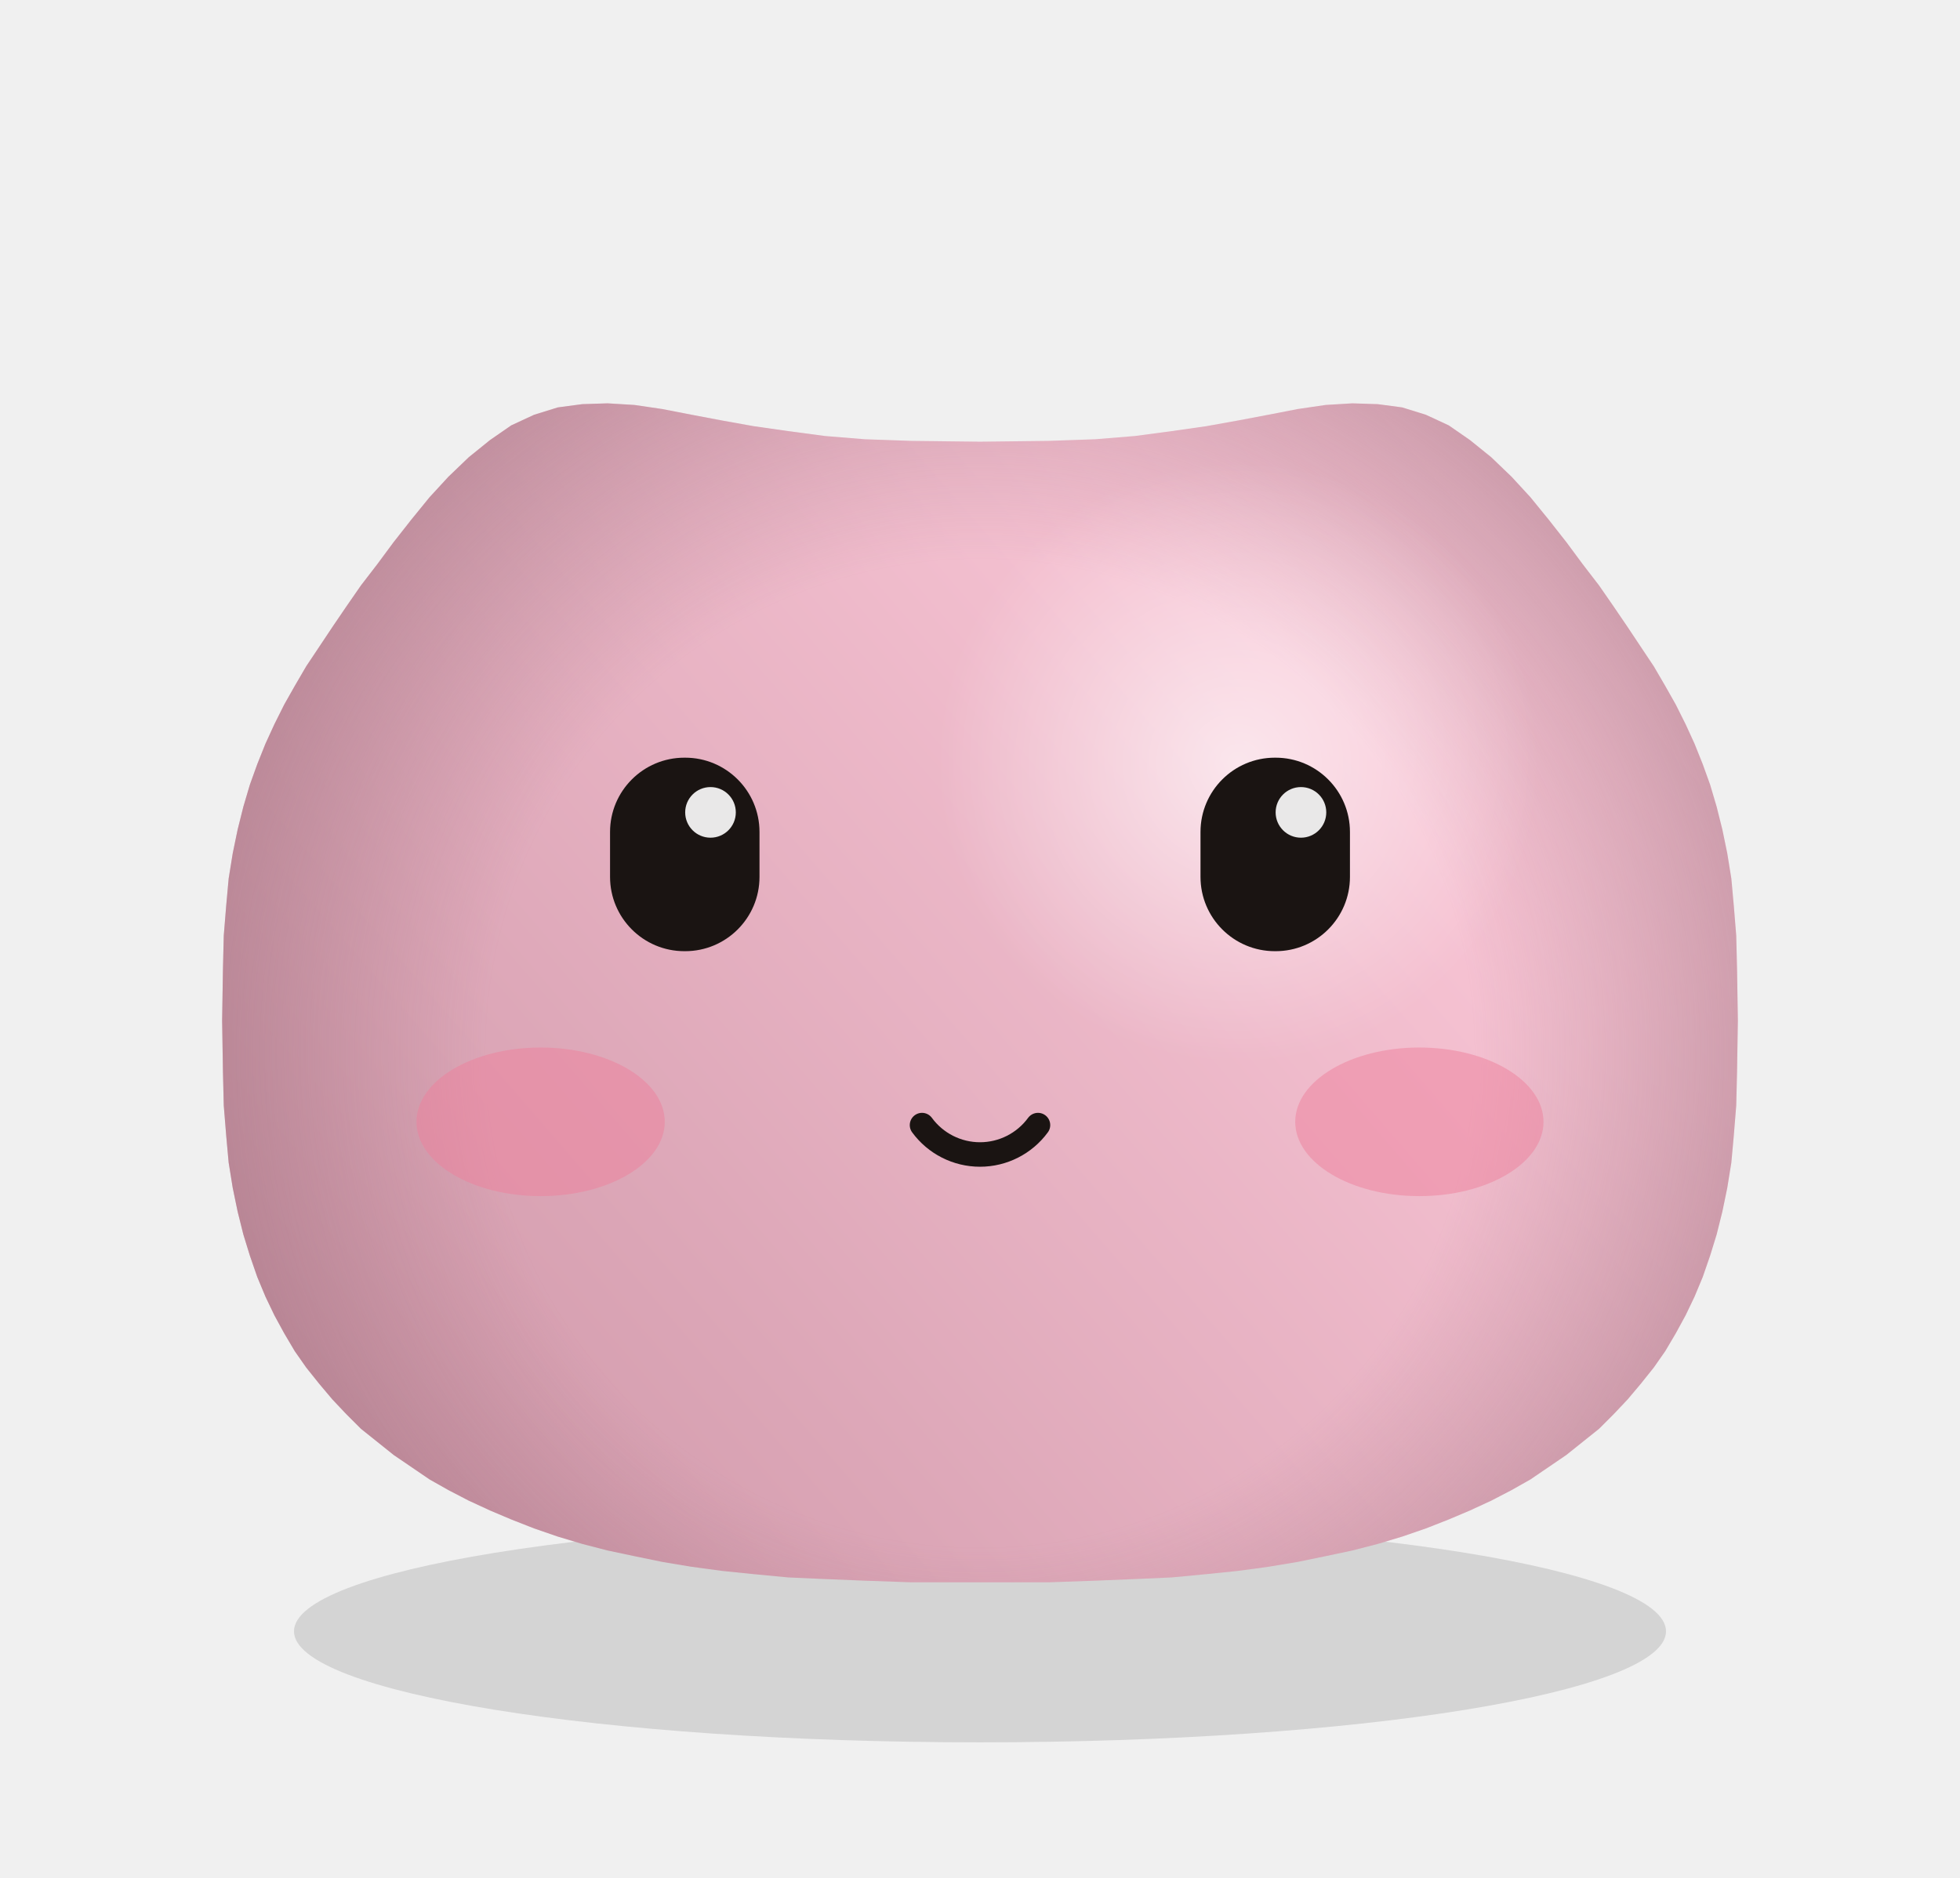
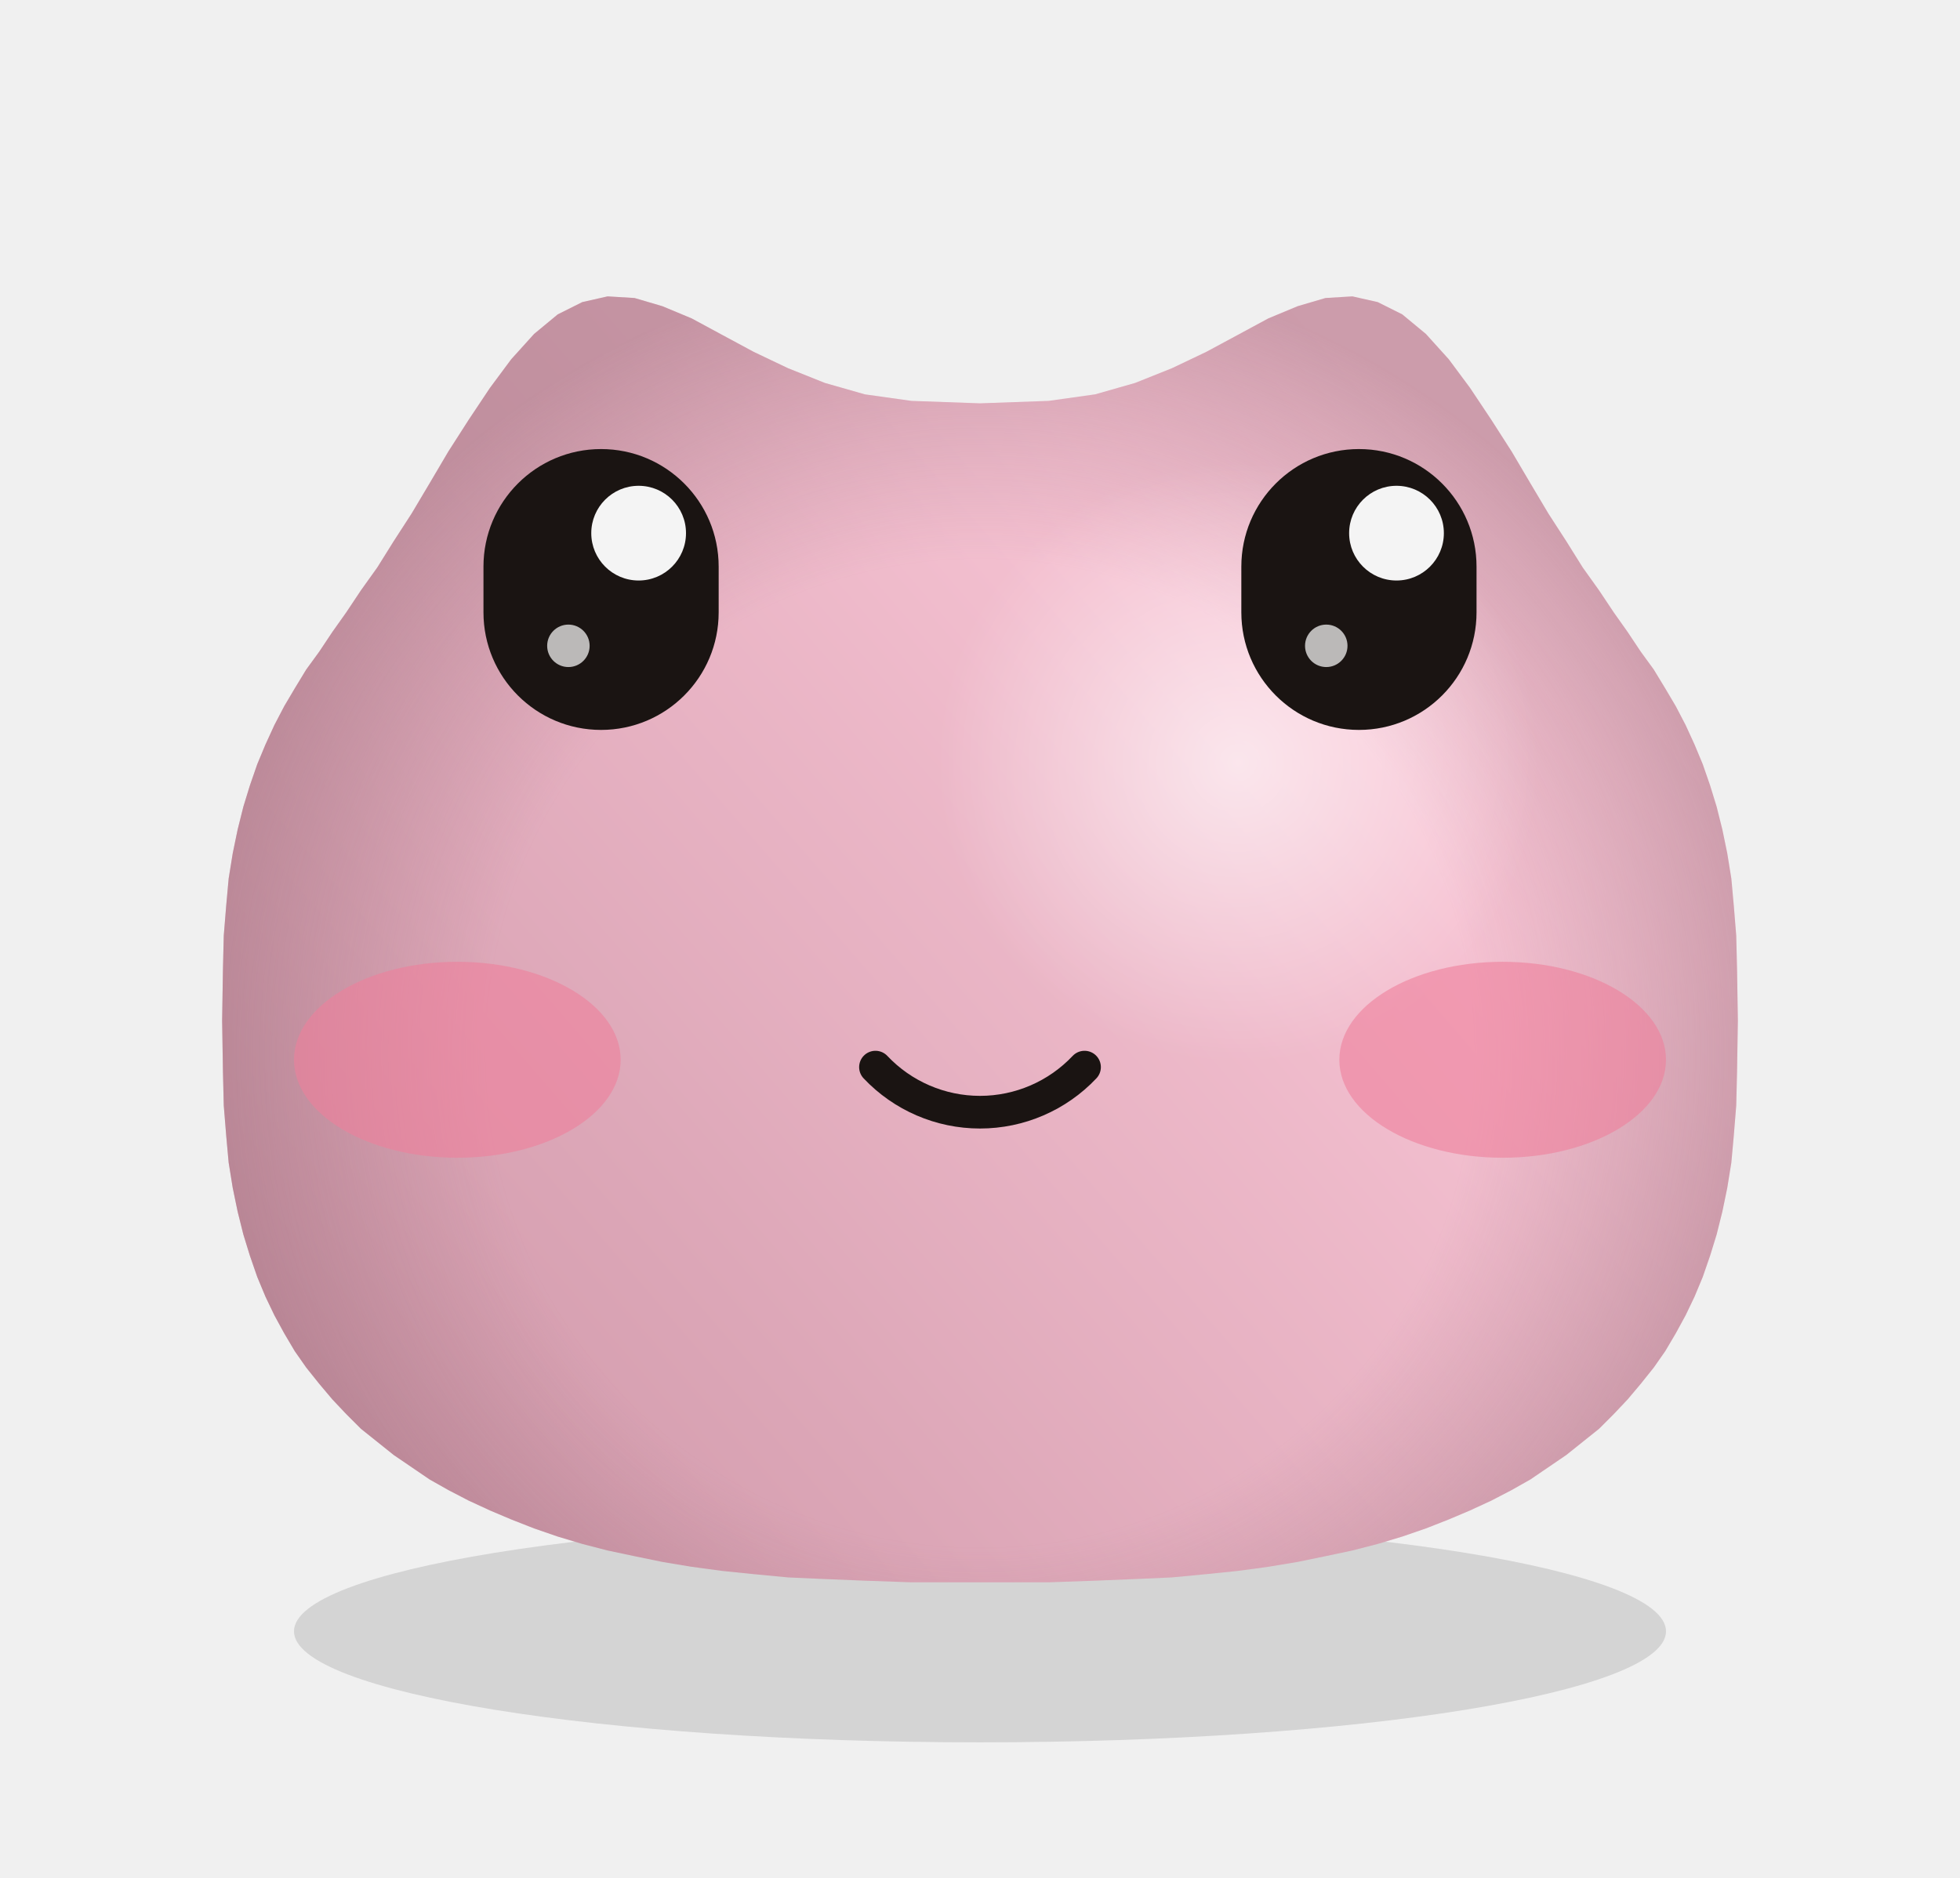
<svg xmlns="http://www.w3.org/2000/svg" viewBox="-120 -125 240 230" width="240" height="230">
  <defs>
    <linearGradient id="g" gradientUnits="userSpaceOnUse" x1="65.0" y1="-58.5" x2="-74.2" y2="61.9">
      <stop offset="0" stop-color="#ffccdc" />
      <stop offset="1" stop-color="#cf98a9" />
    </linearGradient>
    <radialGradient id="r" gradientUnits="userSpaceOnUse" cx="0" cy="4" r="97.4">
      <stop offset=".62" stop-color="#996b79" stop-opacity="0" />
      <stop offset="1" stop-color="#996b79" stop-opacity=".5" />
    </radialGradient>
    <radialGradient id="h" gradientUnits="userSpaceOnUse" cx="31.6" cy="-31.6" r="36.8">
      <stop offset="0" stop-color="#fff" stop-opacity=".6" />
      <stop offset="1" stop-color="#fff" stop-opacity="0" />
    </radialGradient>
  </defs>
  <ellipse cx="0" cy="74.8" rx="84.0" ry="13.6" fill="#000" opacity=".12" />
-   <path d="M92.8 0.0 L92.7 6.3 L92.6 10.4 L92.3 14.1 L92.0 17.4 L91.5 20.5 L90.9 23.4 L90.2 26.2 L89.4 28.8 L88.5 31.4 L87.5 33.8 L86.4 36.1 L85.2 38.3 L83.9 40.5 L82.5 42.5 L80.9 44.5 L79.3 46.4 L77.6 48.2 L75.8 50.0 L73.8 51.6 L71.8 53.2 L69.6 54.7 L67.4 56.2 L65.1 57.5 L62.6 58.8 L60.0 60.0 L57.4 61.1 L54.6 62.2 L51.7 63.2 L48.7 64.1 L45.6 64.9 L42.3 65.6 L38.9 66.3 L35.3 66.9 L31.6 67.4 L27.7 67.8 L23.5 68.2 L19.0 68.4 L14.1 68.6 L8.4 68.8 L0.0 68.8 L-8.4 68.8 L-14.1 68.6 L-19.0 68.4 L-23.5 68.2 L-27.7 67.8 L-31.6 67.4 L-35.3 66.9 L-38.9 66.3 L-42.3 65.6 L-45.6 64.9 L-48.7 64.1 L-51.7 63.2 L-54.6 62.2 L-57.4 61.1 L-60.0 60.0 L-62.6 58.8 L-65.1 57.5 L-67.4 56.2 L-69.6 54.7 L-71.8 53.2 L-73.8 51.6 L-75.8 50.0 L-77.6 48.2 L-79.3 46.4 L-80.9 44.5 L-82.5 42.5 L-83.9 40.5 L-85.2 38.3 L-86.4 36.1 L-87.5 33.8 L-88.5 31.4 L-89.4 28.8 L-90.2 26.2 L-90.9 23.4 L-91.5 20.5 L-92.0 17.4 L-92.3 14.1 L-92.6 10.4 L-92.7 6.3 L-92.8 0.0 L-92.7 -6.3 L-92.6 -10.4 L-92.3 -14.1 L-92.0 -17.4 L-91.5 -20.5 L-90.9 -23.4 L-90.2 -26.2 L-89.4 -28.9 L-88.5 -31.4 L-87.5 -33.9 L-86.4 -36.3 L-85.2 -38.7 L-83.9 -41.0 L-82.5 -43.4 L-80.9 -45.8 L-79.3 -48.2 L-77.6 -50.7 L-75.8 -53.3 L-73.8 -55.9 L-71.8 -58.6 L-69.6 -61.4 L-67.4 -64.1 L-65.1 -66.6 L-62.6 -69.0 L-60.0 -71.1 L-57.4 -72.9 L-54.6 -74.2 L-51.7 -75.1 L-48.7 -75.5 L-45.6 -75.6 L-42.3 -75.4 L-38.9 -74.9 L-35.3 -74.2 L-31.6 -73.5 L-27.7 -72.8 L-23.5 -72.2 L-19.0 -71.6 L-14.1 -71.2 L-8.4 -71.0 L-0.0 -70.9 L8.4 -71.0 L14.1 -71.2 L19.0 -71.6 L23.5 -72.2 L27.7 -72.8 L31.6 -73.5 L35.3 -74.2 L38.9 -74.9 L42.3 -75.4 L45.6 -75.6 L48.7 -75.5 L51.7 -75.1 L54.6 -74.2 L57.4 -72.9 L60.0 -71.1 L62.6 -69.0 L65.1 -66.6 L67.4 -64.1 L69.6 -61.4 L71.8 -58.6 L73.8 -55.9 L75.8 -53.3 L77.6 -50.7 L79.3 -48.2 L80.9 -45.8 L82.5 -43.4 L83.9 -41.0 L85.2 -38.7 L86.4 -36.3 L87.5 -33.9 L88.5 -31.4 L89.4 -28.9 L90.2 -26.2 L90.9 -23.4 L91.5 -20.5 L92.0 -17.4 L92.3 -14.1 L92.6 -10.4 L92.7 -6.3Z" fill="url(#g)" />
-   <path d="M92.8 0.0 L92.7 6.3 L92.6 10.4 L92.3 14.1 L92.0 17.4 L91.5 20.5 L90.9 23.4 L90.2 26.2 L89.4 28.8 L88.5 31.4 L87.5 33.8 L86.4 36.1 L85.2 38.3 L83.9 40.5 L82.5 42.5 L80.9 44.5 L79.3 46.4 L77.6 48.2 L75.8 50.0 L73.8 51.6 L71.8 53.2 L69.6 54.7 L67.4 56.2 L65.1 57.5 L62.6 58.8 L60.0 60.0 L57.4 61.1 L54.6 62.2 L51.7 63.2 L48.7 64.1 L45.6 64.9 L42.3 65.6 L38.9 66.3 L35.3 66.9 L31.6 67.4 L27.7 67.8 L23.5 68.2 L19.0 68.4 L14.1 68.6 L8.4 68.8 L0.0 68.8 L-8.4 68.8 L-14.1 68.6 L-19.0 68.4 L-23.5 68.2 L-27.7 67.8 L-31.6 67.4 L-35.3 66.9 L-38.9 66.3 L-42.3 65.6 L-45.6 64.9 L-48.7 64.1 L-51.7 63.2 L-54.6 62.2 L-57.4 61.1 L-60.0 60.0 L-62.6 58.8 L-65.1 57.5 L-67.4 56.2 L-69.6 54.7 L-71.8 53.2 L-73.8 51.6 L-75.8 50.0 L-77.6 48.2 L-79.3 46.4 L-80.9 44.5 L-82.5 42.5 L-83.9 40.5 L-85.2 38.3 L-86.4 36.1 L-87.5 33.8 L-88.5 31.4 L-89.4 28.8 L-90.2 26.2 L-90.9 23.4 L-91.5 20.5 L-92.0 17.4 L-92.3 14.1 L-92.6 10.4 L-92.7 6.3 L-92.8 0.0 L-92.7 -6.3 L-92.6 -10.4 L-92.3 -14.1 L-92.0 -17.4 L-91.5 -20.5 L-90.9 -23.4 L-90.2 -26.2 L-89.4 -28.9 L-88.5 -31.4 L-87.5 -33.9 L-86.4 -36.3 L-85.2 -38.7 L-83.9 -41.0 L-82.5 -43.4 L-80.9 -45.8 L-79.3 -48.2 L-77.6 -50.7 L-75.8 -53.3 L-73.8 -55.9 L-71.8 -58.6 L-69.6 -61.4 L-67.4 -64.1 L-65.1 -66.6 L-62.6 -69.0 L-60.0 -71.1 L-57.4 -72.9 L-54.6 -74.2 L-51.7 -75.1 L-48.7 -75.5 L-45.6 -75.6 L-42.3 -75.4 L-38.9 -74.9 L-35.3 -74.2 L-31.6 -73.5 L-27.7 -72.8 L-23.5 -72.2 L-19.0 -71.6 L-14.1 -71.2 L-8.4 -71.0 L-0.0 -70.9 L8.4 -71.0 L14.1 -71.2 L19.0 -71.6 L23.5 -72.2 L27.7 -72.8 L31.6 -73.5 L35.3 -74.2 L38.9 -74.9 L42.3 -75.4 L45.6 -75.6 L48.7 -75.5 L51.7 -75.1 L54.6 -74.2 L57.4 -72.9 L60.0 -71.1 L62.6 -69.0 L65.1 -66.6 L67.4 -64.1 L69.6 -61.4 L71.8 -58.6 L73.8 -55.9 L75.8 -53.3 L77.6 -50.7 L79.3 -48.2 L80.9 -45.8 L82.5 -43.4 L83.9 -41.0 L85.2 -38.7 L86.4 -36.3 L87.5 -33.9 L88.5 -31.4 L89.4 -28.9 L90.2 -26.2 L90.9 -23.4 L91.5 -20.5 L92.0 -17.4 L92.3 -14.1 L92.6 -10.4 L92.7 -6.3Z" fill="url(#r)" />
-   <path d="M92.8 0.0 L92.7 6.3 L92.6 10.4 L92.3 14.1 L92.0 17.4 L91.5 20.5 L90.9 23.4 L90.2 26.2 L89.4 28.8 L88.5 31.4 L87.5 33.8 L86.4 36.1 L85.2 38.3 L83.9 40.5 L82.5 42.5 L80.9 44.5 L79.3 46.4 L77.6 48.2 L75.8 50.0 L73.8 51.6 L71.8 53.2 L69.6 54.7 L67.4 56.2 L65.1 57.5 L62.6 58.8 L60.0 60.0 L57.4 61.1 L54.6 62.2 L51.7 63.2 L48.7 64.1 L45.6 64.9 L42.3 65.6 L38.9 66.3 L35.3 66.9 L31.6 67.4 L27.7 67.8 L23.5 68.2 L19.0 68.4 L14.1 68.6 L8.4 68.8 L0.0 68.8 L-8.4 68.8 L-14.1 68.6 L-19.0 68.4 L-23.5 68.2 L-27.7 67.8 L-31.6 67.4 L-35.3 66.9 L-38.9 66.3 L-42.3 65.6 L-45.6 64.9 L-48.7 64.1 L-51.7 63.2 L-54.6 62.2 L-57.4 61.1 L-60.0 60.0 L-62.6 58.8 L-65.1 57.5 L-67.4 56.2 L-69.6 54.7 L-71.8 53.2 L-73.8 51.6 L-75.8 50.0 L-77.6 48.2 L-79.3 46.4 L-80.9 44.5 L-82.5 42.5 L-83.9 40.5 L-85.2 38.3 L-86.4 36.1 L-87.5 33.8 L-88.5 31.4 L-89.4 28.8 L-90.2 26.2 L-90.9 23.4 L-91.5 20.5 L-92.0 17.4 L-92.3 14.1 L-92.6 10.4 L-92.7 6.3 L-92.8 0.0 L-92.7 -6.3 L-92.6 -10.4 L-92.3 -14.1 L-92.0 -17.4 L-91.5 -20.5 L-90.9 -23.4 L-90.2 -26.2 L-89.4 -28.9 L-88.5 -31.4 L-87.5 -33.9 L-86.4 -36.3 L-85.2 -38.7 L-83.9 -41.0 L-82.5 -43.4 L-80.9 -45.8 L-79.3 -48.2 L-77.6 -50.7 L-75.8 -53.3 L-73.8 -55.9 L-71.8 -58.6 L-69.6 -61.4 L-67.4 -64.1 L-65.1 -66.6 L-62.6 -69.0 L-60.0 -71.1 L-57.4 -72.9 L-54.6 -74.2 L-51.7 -75.1 L-48.7 -75.5 L-45.6 -75.6 L-42.3 -75.4 L-38.9 -74.9 L-35.3 -74.2 L-31.6 -73.5 L-27.7 -72.8 L-23.5 -72.2 L-19.0 -71.6 L-14.1 -71.2 L-8.4 -71.0 L-0.0 -70.9 L8.4 -71.0 L14.1 -71.2 L19.0 -71.6 L23.5 -72.2 L27.7 -72.8 L31.6 -73.5 L35.3 -74.2 L38.9 -74.9 L42.3 -75.4 L45.6 -75.6 L48.7 -75.5 L51.7 -75.1 L54.6 -74.2 L57.4 -72.9 L60.0 -71.1 L62.6 -69.0 L65.1 -66.6 L67.4 -64.1 L69.6 -61.4 L71.8 -58.6 L73.8 -55.9 L75.8 -53.3 L77.6 -50.7 L79.3 -48.2 L80.9 -45.8 L82.5 -43.4 L83.9 -41.0 L85.2 -38.7 L86.4 -36.3 L87.5 -33.9 L88.5 -31.4 L89.4 -28.9 L90.2 -26.2 L90.9 -23.4 L91.5 -20.5 L92.0 -17.4 L92.3 -14.1 L92.6 -10.4 L92.7 -6.3Z" fill="url(#h)" />
-   <ellipse cx="-53.8" cy="12.4" rx="15.2" ry="9.1" fill="#ee7f9b" opacity=".5" />
-   <ellipse cx="53.8" cy="12.4" rx="15.2" ry="9.1" fill="#ee7f9b" opacity=".5" />
-   <rect x="-45.3" y="-32.2" width="18.3" height="23.7" rx="9.1" fill="#1a1412" />
-   <circle cx="-33.0" cy="-25.5" r="3.1" fill="#fff" opacity=".9" />
-   <rect x="27.0" y="-32.2" width="18.3" height="23.7" rx="9.1" fill="#1a1412" />
-   <circle cx="39.3" cy="-25.5" r="3.1" fill="#fff" opacity=".9" />
-   <path d="M-7.1 12.8 A8.8 8.8 0 0 0 7.1 12.8" fill="none" stroke="#1a1412" stroke-width="3" stroke-linecap="round" />
+   <path d="M92.8 0.0 L92.7 6.3 L92.6 10.4 L92.3 14.1 L92.0 17.4 L91.5 20.5 L90.9 23.4 L90.2 26.2 L89.4 28.8 L88.5 31.4 L87.5 33.8 L86.4 36.1 L85.2 38.3 L83.9 40.5 L82.5 42.5 L80.9 44.5 L79.3 46.4 L77.6 48.2 L75.8 50.0 L73.8 51.6 L71.8 53.2 L69.6 54.7 L67.4 56.2 L65.1 57.5 L62.6 58.8 L60.0 60.0 L57.4 61.1 L54.6 62.2 L51.7 63.2 L48.7 64.1 L45.6 64.9 L42.3 65.6 L38.9 66.3 L35.3 66.9 L31.6 67.4 L27.7 67.8 L23.5 68.2 L19.0 68.4 L14.1 68.6 L8.4 68.8 L0.0 68.8 L-8.4 68.8 L-14.1 68.6 L-19.0 68.4 L-23.5 68.2 L-27.7 67.8 L-31.6 67.4 L-35.3 66.9 L-38.9 66.3 L-42.3 65.6 L-45.6 64.9 L-48.7 64.1 L-51.7 63.2 L-54.6 62.2 L-57.4 61.1 L-60.0 60.0 L-62.6 58.8 L-65.1 57.5 L-67.4 56.2 L-69.6 54.7 L-71.8 53.2 L-73.8 51.6 L-75.8 50.0 L-77.6 48.2 L-79.3 46.4 L-80.9 44.5 L-82.5 42.5 L-83.9 40.5 L-85.2 38.3 L-86.4 36.1 L-87.5 33.8 L-88.5 31.4 L-89.4 28.8 L-90.2 26.2 L-90.9 23.4 L-91.5 20.5 L-92.0 17.4 L-92.3 14.1 L-92.6 10.4 L-92.7 6.3 L-92.8 0.0 L-92.7 -6.3 L-92.6 -10.4 L-92.3 -14.1 L-92.0 -17.4 L-91.5 -20.5 L-90.9 -23.4 L-90.2 -26.2 L-89.4 -28.8 L-88.5 -31.4 L-87.5 -33.8 L-86.4 -36.2 L-85.2 -38.5 L-83.9 -40.7 L-82.5 -43.0 L-80.9 -45.2 L-79.3 -47.6 L-77.6 -50.0 L-75.8 -52.7 L-73.8 -55.5 L-71.8 -58.7 L-69.6 -62.1 L-67.4 -65.8 L-65.1 -69.7 L-62.6 -73.6 L-60.0 -77.5 L-57.4 -81.0 L-54.6 -84.1 L-51.7 -86.5 L-48.7 -88.0 L-45.6 -88.7 L-42.3 -88.5 L-38.9 -87.5 L-35.3 -86.0 L-31.6 -84.0 L-27.7 -81.9 L-23.5 -79.9 L-19.0 -78.1 L-14.1 -76.7 L-8.4 -75.9 L-0.0 -75.6 L8.4 -75.9 L14.1 -76.7 L19.0 -78.1 L23.5 -79.9 L27.7 -81.9 L31.6 -84.0 L35.3 -86.0 L38.9 -87.5 L42.3 -88.5 L45.6 -88.7 L48.7 -88.0 L51.7 -86.5 L54.6 -84.1 L57.4 -81.0 L60.0 -77.5 L62.6 -73.6 L65.1 -69.7 L67.4 -65.8 L69.6 -62.1 L71.8 -58.7 L73.8 -55.5 L75.8 -52.7 L77.6 -50.0 L79.3 -47.6 L80.9 -45.2 L82.5 -43.0 L83.9 -40.7 L85.2 -38.5 L86.4 -36.2 L87.5 -33.8 L88.5 -31.4 L89.4 -28.8 L90.2 -26.2 L90.9 -23.4 L91.5 -20.5 L92.0 -17.4 L92.3 -14.1 L92.6 -10.4 L92.7 -6.3Z" fill="url(#g)" />
+   <path d="M92.8 0.0 L92.7 6.3 L92.6 10.4 L92.3 14.1 L92.0 17.4 L91.5 20.5 L90.9 23.4 L90.2 26.2 L89.4 28.8 L88.5 31.4 L87.5 33.8 L86.4 36.1 L85.2 38.3 L83.9 40.5 L82.5 42.5 L80.9 44.5 L79.3 46.4 L77.6 48.2 L75.8 50.0 L73.8 51.6 L71.8 53.2 L69.6 54.7 L67.4 56.2 L65.1 57.5 L62.6 58.8 L60.0 60.0 L57.4 61.1 L54.6 62.2 L51.7 63.2 L48.7 64.1 L45.6 64.9 L42.3 65.6 L38.9 66.3 L35.3 66.9 L31.6 67.4 L27.7 67.8 L23.5 68.2 L19.0 68.4 L14.1 68.6 L8.4 68.8 L0.0 68.8 L-8.4 68.8 L-14.1 68.6 L-19.0 68.4 L-23.5 68.2 L-27.7 67.8 L-31.6 67.4 L-35.3 66.9 L-38.9 66.3 L-42.3 65.6 L-45.6 64.9 L-48.7 64.1 L-51.7 63.2 L-54.6 62.2 L-57.4 61.1 L-60.0 60.0 L-62.6 58.8 L-65.1 57.5 L-67.4 56.2 L-69.6 54.7 L-71.8 53.2 L-73.8 51.6 L-75.8 50.0 L-77.6 48.2 L-79.3 46.4 L-80.9 44.5 L-82.5 42.5 L-83.9 40.5 L-85.2 38.3 L-86.4 36.1 L-87.5 33.8 L-88.5 31.4 L-89.4 28.8 L-90.2 26.2 L-90.9 23.4 L-91.5 20.5 L-92.0 17.4 L-92.3 14.1 L-92.6 10.4 L-92.7 6.3 L-92.8 0.0 L-92.7 -6.3 L-92.6 -10.4 L-92.3 -14.1 L-92.0 -17.4 L-91.5 -20.5 L-90.9 -23.4 L-90.2 -26.2 L-89.4 -28.8 L-88.5 -31.4 L-87.5 -33.8 L-86.4 -36.2 L-85.2 -38.5 L-83.9 -40.7 L-82.5 -43.0 L-80.9 -45.2 L-79.3 -47.6 L-77.6 -50.0 L-75.8 -52.7 L-73.8 -55.5 L-71.8 -58.7 L-69.6 -62.1 L-67.4 -65.8 L-65.1 -69.7 L-62.6 -73.6 L-60.0 -77.5 L-57.4 -81.0 L-54.6 -84.1 L-51.7 -86.5 L-48.7 -88.0 L-45.6 -88.7 L-42.3 -88.5 L-38.9 -87.5 L-35.3 -86.0 L-31.6 -84.0 L-27.7 -81.9 L-23.5 -79.9 L-19.0 -78.1 L-14.1 -76.7 L-8.4 -75.9 L-0.0 -75.6 L8.4 -75.9 L14.1 -76.7 L19.0 -78.1 L23.5 -79.9 L27.7 -81.9 L31.6 -84.0 L35.3 -86.0 L38.9 -87.5 L42.3 -88.5 L45.6 -88.7 L48.7 -88.0 L51.7 -86.5 L54.6 -84.1 L57.4 -81.0 L60.0 -77.5 L62.6 -73.6 L65.1 -69.7 L67.4 -65.8 L69.6 -62.1 L71.8 -58.7 L73.8 -55.5 L75.8 -52.7 L77.6 -50.0 L79.3 -47.6 L80.9 -45.2 L82.5 -43.0 L83.9 -40.7 L85.2 -38.5 L86.4 -36.2 L87.5 -33.8 L88.5 -31.4 L89.4 -28.8 L90.2 -26.2 L90.9 -23.4 L91.5 -20.5 L92.0 -17.4 L92.3 -14.1 L92.6 -10.4 L92.7 -6.3Z" fill="url(#r)" />
+   <path d="M92.8 0.0 L92.7 6.3 L92.6 10.4 L92.3 14.1 L92.0 17.4 L91.5 20.5 L90.9 23.4 L90.2 26.2 L89.4 28.8 L88.5 31.4 L87.5 33.8 L86.4 36.1 L85.2 38.3 L83.9 40.5 L82.5 42.5 L80.9 44.5 L79.3 46.4 L77.6 48.2 L75.8 50.0 L73.8 51.6 L71.8 53.2 L69.6 54.7 L67.4 56.2 L65.1 57.5 L62.6 58.8 L60.0 60.0 L57.4 61.1 L54.6 62.2 L51.7 63.2 L48.7 64.1 L45.6 64.9 L42.3 65.6 L38.9 66.3 L35.3 66.9 L31.6 67.4 L27.7 67.8 L23.5 68.2 L19.0 68.4 L14.1 68.6 L8.4 68.8 L0.0 68.8 L-8.4 68.8 L-14.1 68.6 L-19.0 68.4 L-23.5 68.2 L-27.7 67.8 L-31.6 67.4 L-35.3 66.9 L-38.9 66.3 L-42.3 65.6 L-45.6 64.9 L-48.7 64.1 L-51.7 63.2 L-54.6 62.2 L-57.4 61.1 L-60.0 60.0 L-62.6 58.8 L-65.1 57.5 L-67.4 56.2 L-69.6 54.7 L-71.8 53.2 L-73.8 51.6 L-75.8 50.0 L-77.6 48.2 L-79.3 46.4 L-80.9 44.5 L-82.5 42.5 L-83.9 40.5 L-85.2 38.3 L-86.4 36.1 L-87.5 33.8 L-88.5 31.4 L-89.4 28.8 L-90.2 26.2 L-90.9 23.4 L-91.5 20.5 L-92.0 17.4 L-92.3 14.1 L-92.6 10.4 L-92.7 6.3 L-92.8 0.0 L-92.7 -6.3 L-92.6 -10.4 L-92.3 -14.1 L-92.0 -17.4 L-91.5 -20.5 L-90.9 -23.4 L-90.2 -26.2 L-89.4 -28.8 L-88.5 -31.4 L-87.5 -33.8 L-86.4 -36.2 L-85.2 -38.5 L-83.9 -40.7 L-82.5 -43.0 L-80.9 -45.2 L-79.3 -47.6 L-77.6 -50.0 L-75.8 -52.7 L-73.8 -55.5 L-71.8 -58.7 L-69.6 -62.1 L-67.4 -65.8 L-65.1 -69.7 L-62.6 -73.6 L-60.0 -77.5 L-57.4 -81.0 L-54.6 -84.1 L-51.7 -86.5 L-48.7 -88.0 L-45.6 -88.7 L-42.3 -88.5 L-38.9 -87.5 L-35.3 -86.0 L-31.6 -84.0 L-27.7 -81.9 L-23.5 -79.9 L-19.0 -78.1 L-14.1 -76.7 L-8.4 -75.9 L-0.0 -75.6 L8.4 -75.9 L14.1 -76.7 L19.0 -78.1 L23.5 -79.9 L27.7 -81.9 L31.6 -84.0 L35.3 -86.0 L38.9 -87.5 L42.3 -88.5 L45.6 -88.7 L48.7 -88.0 L51.7 -86.5 L54.6 -84.1 L57.4 -81.0 L60.0 -77.5 L62.6 -73.6 L65.1 -69.7 L67.4 -65.8 L69.6 -62.1 L71.8 -58.7 L73.8 -55.5 L75.8 -52.7 L77.6 -50.0 L79.3 -47.6 L80.9 -45.2 L82.5 -43.0 L83.9 -40.7 L85.2 -38.5 L86.4 -36.2 L87.5 -33.8 L88.5 -31.4 L89.4 -28.8 L90.2 -26.2 L90.9 -23.4 L91.5 -20.5 L92.0 -17.4 L92.3 -14.1 L92.6 -10.4 L92.7 -6.3Z" fill="url(#h)" />
+   <ellipse cx="-64.0" cy="4.8" rx="20.0" ry="12.0" fill="#ee7f9b" opacity=".6" />
+   <ellipse cx="64.0" cy="4.8" rx="20.0" ry="12.0" fill="#ee7f9b" opacity=".6" />
+   <rect x="-60.8" y="-70.0" width="28.8" height="34.4" rx="14.4" fill="#1a1412" />
+   <circle cx="-41.8" cy="-59.7" r="5.8" fill="#fff" opacity=".95" />
+   <circle cx="-50.4" cy="-45.9" r="2.6" fill="#fff" opacity=".7" />
+   <rect x="32.0" y="-70.0" width="28.8" height="34.4" rx="14.4" fill="#1a1412" />
+   <circle cx="51.0" cy="-59.7" r="5.8" fill="#fff" opacity=".95" />
+   <circle cx="42.4" cy="-45.9" r="2.6" fill="#fff" opacity=".7" />
+   <path d="M-12.8 5.7 A17.6 17.6 0 0 0 12.8 5.7" fill="none" stroke="#1a1412" stroke-width="4" stroke-linecap="round" />
</svg>
